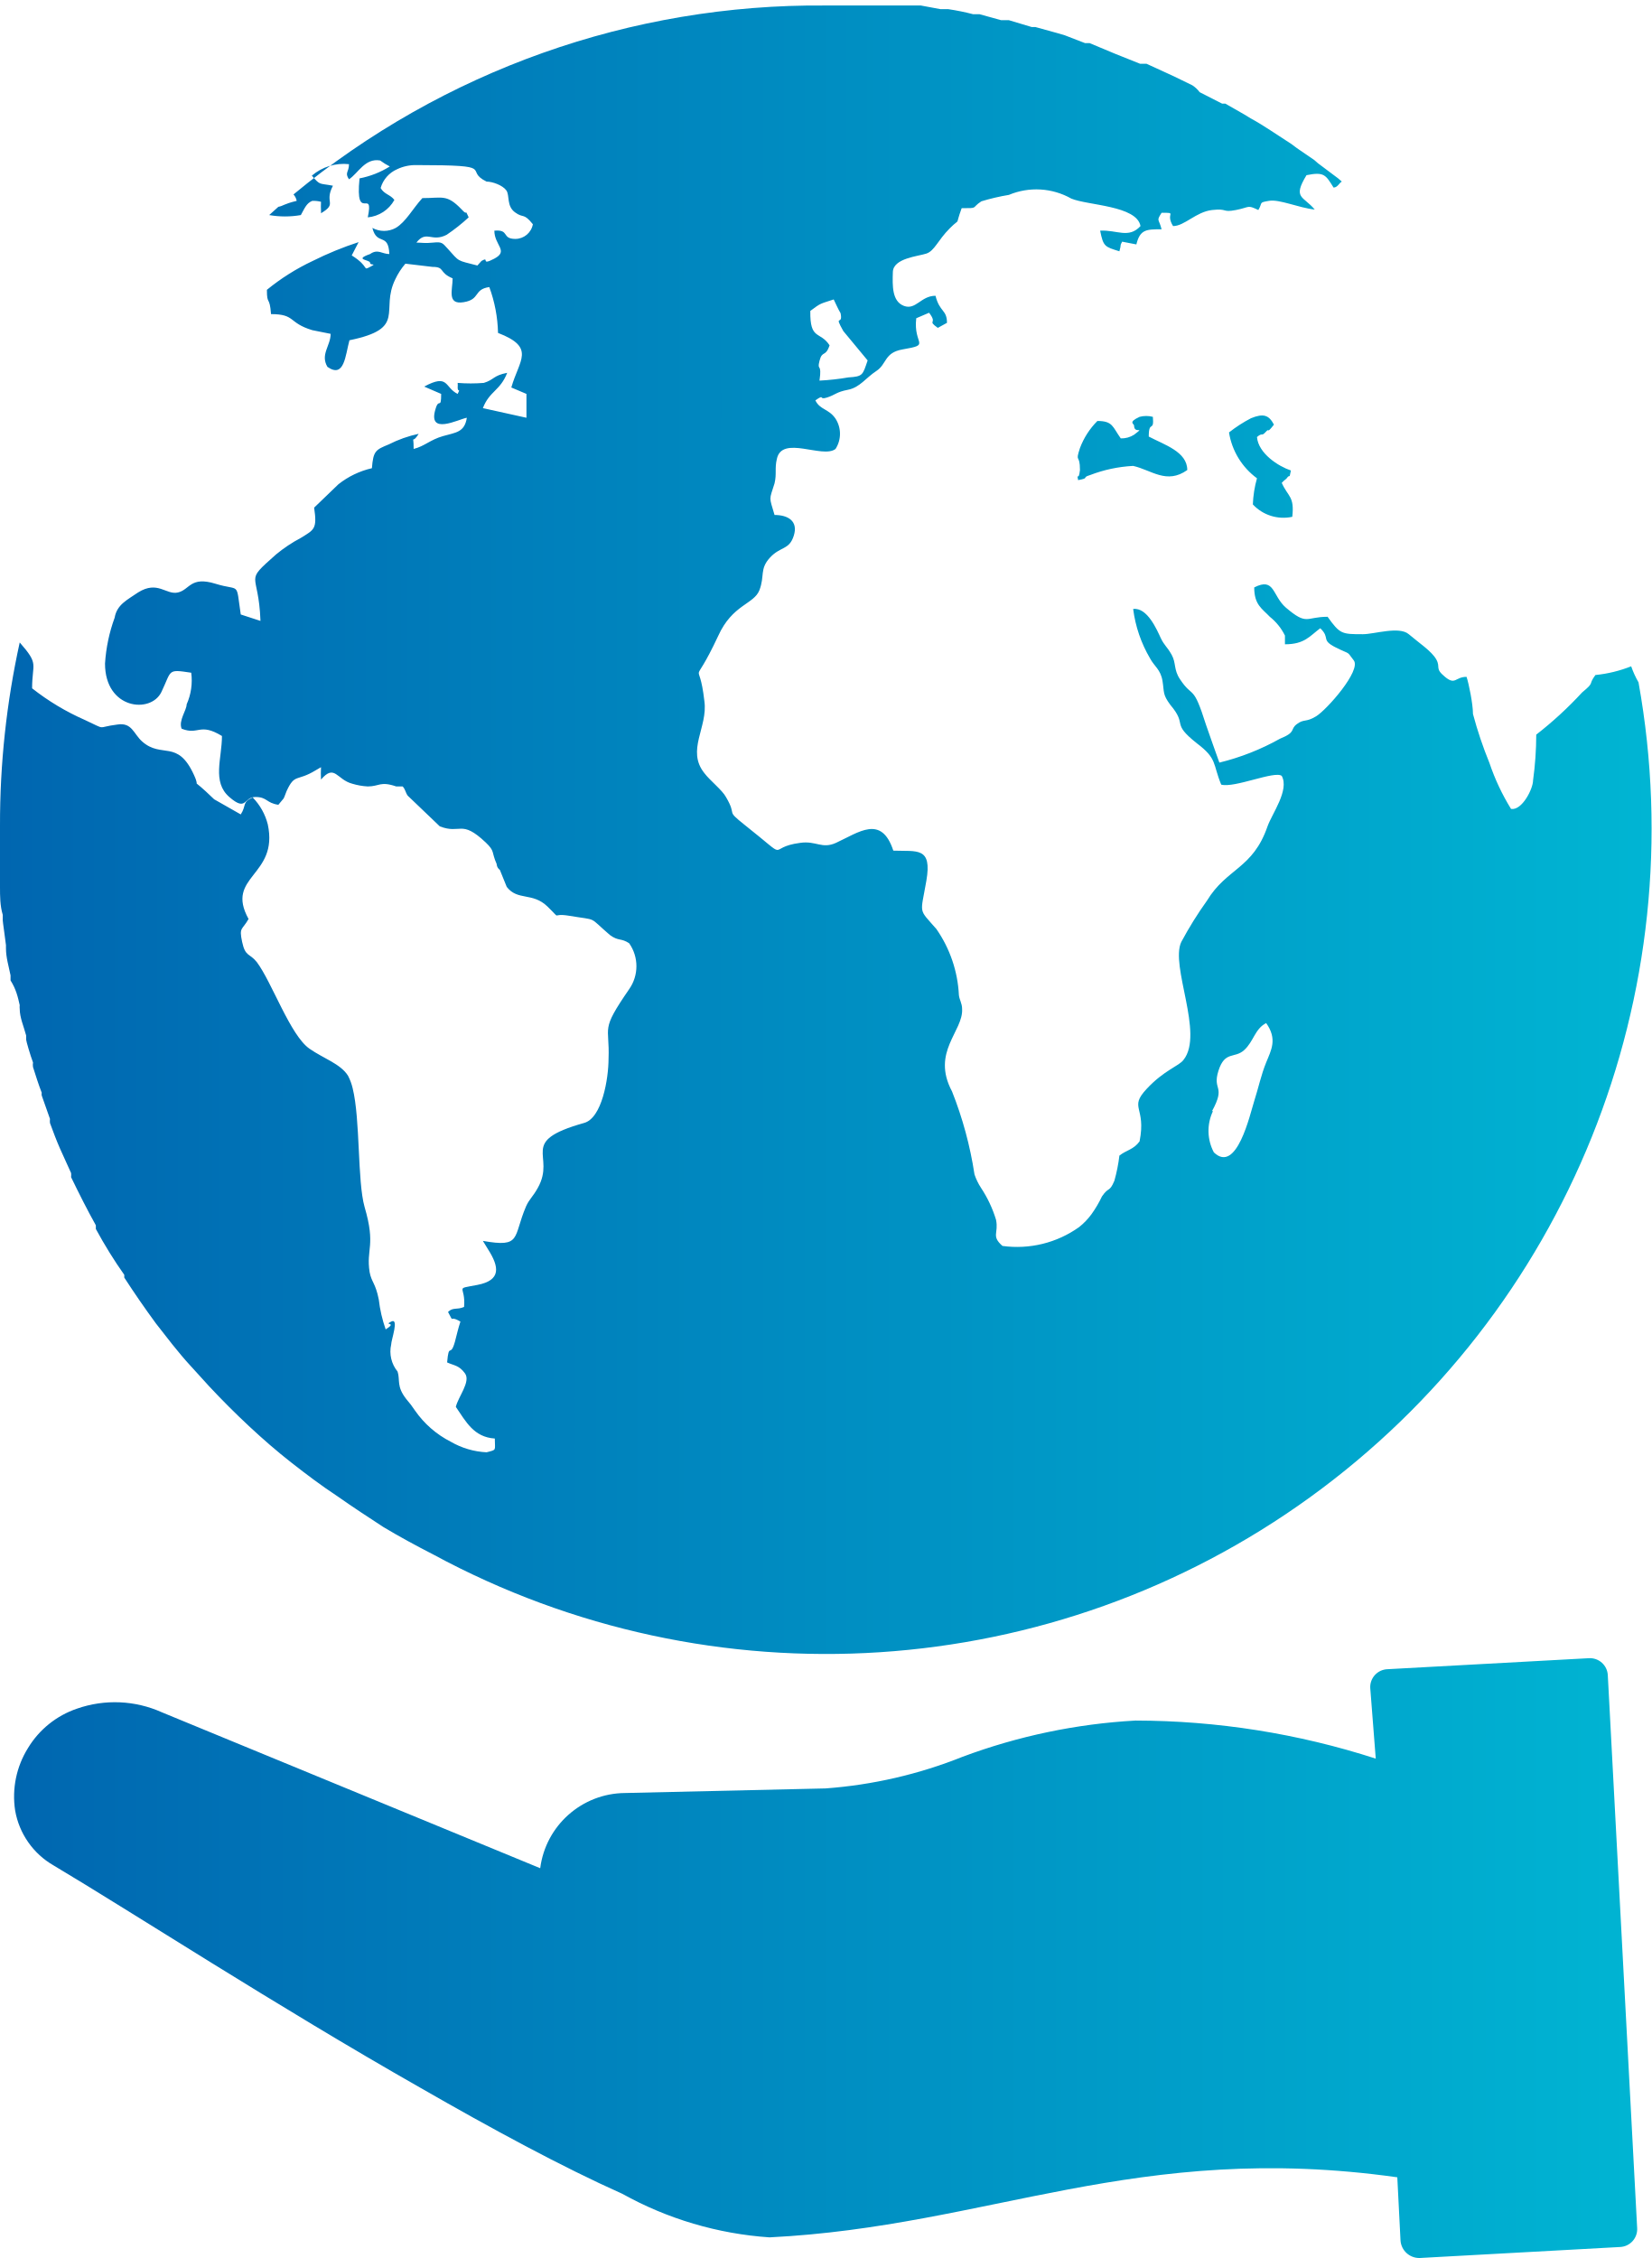
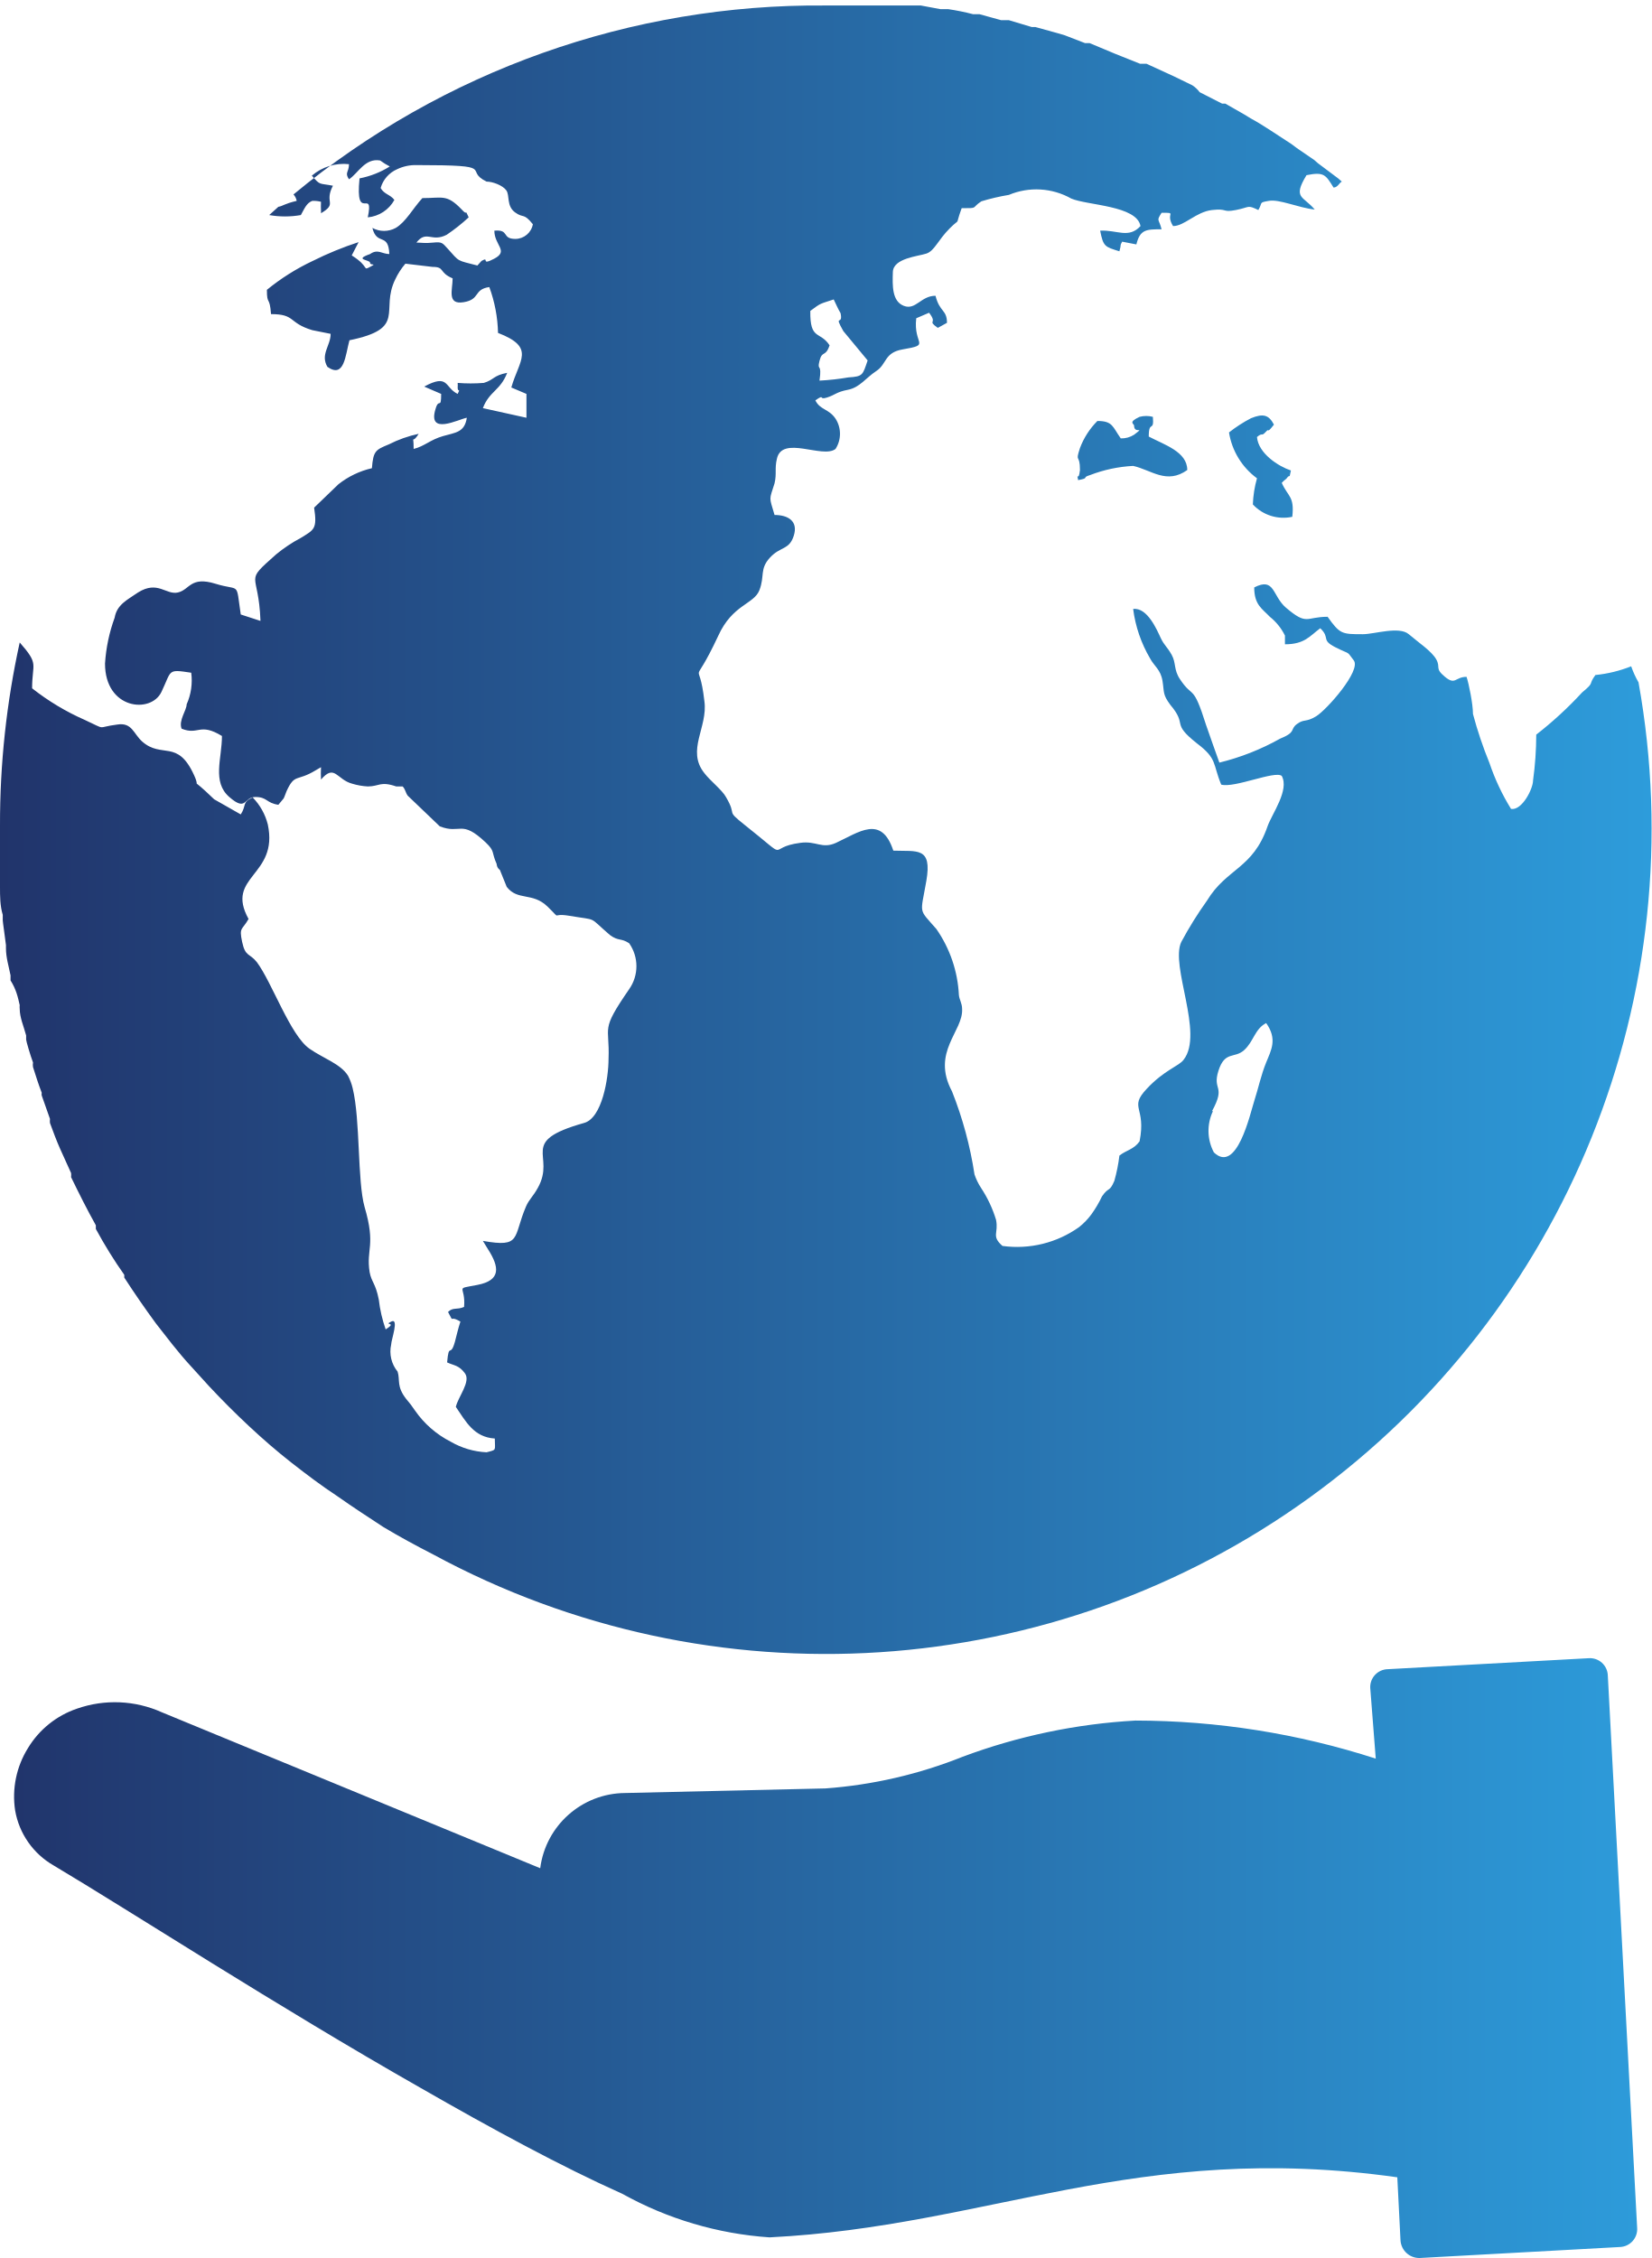
<svg xmlns="http://www.w3.org/2000/svg" viewBox="0 0 36.01 49.24">
  <defs>
    <style>.cls-1{fill:url(#linear-gradient);}</style>
    <linearGradient id="linear-gradient" y1="24.62" x2="36.01" y2="24.62" gradientUnits="userSpaceOnUse">
-       <stop offset="0" stop-color="#0066b0" />
-       <stop offset="1" stop-color="#00b5d3" />
+       <stop offset="0" stop-color="#21346B" />
+       <stop offset="1" stop-color="#2D9CDB" />
    </linearGradient>
  </defs>
  <g id="Layer_2" data-name="Layer 2">
    <g id="Layer_1-2" data-name="Layer 1">
      <path class="cls-1" d="M34.65,36.16l-4.39.24a.39.39,0,0,0-.38.41h0L30,38.35a17.11,17.11,0,0,0-5.24-.83,12.81,12.81,0,0,0-3.77.79A10,10,0,0,1,18,39l-4.37.1a1.88,1.88,0,0,0-1.85,1.64L3.53,37.34h0a2.5,2.5,0,0,0-1.85-.08h0a2,2,0,0,0-1.07.86,2,2,0,0,0-.28,1.36,1.72,1.72,0,0,0,.84,1.2h0c1.68,1,4.87,3.07,8,4.85,1.55.89,3.08,1.72,4.4,2.31a7.68,7.68,0,0,0,3.21.95h0c4.8-.24,8-2.11,13.69-1.31l.07,1.38a.41.41,0,0,0,.42.38L35.33,49a.39.39,0,0,0,.37-.42l-.64-12.05A.39.39,0,0,0,34.65,36.16Zm1.06-21.42,0,.14h0ZM.43,21.92a.31.31,0,0,0,0,.08c0,.19.09.39.14.58,0,0,0,.06,0,.09s.09.34.15.5a.3.3,0,0,0,0,.1c.06.19.12.38.19.56a.14.14,0,0,0,0,.06l.18.51a.36.36,0,0,0,0,.09c.07.19.14.38.22.56h0l.24.53a.36.36,0,0,1,0,.09c.17.35.35.71.54,1.05l0,.08c.19.35.4.69.62,1l0,.06q.33.51.69,1l0,0,.36.46h0c.13.16.26.32.4.47l0,0,.4.44,0,0q.42.45.87.87l0,0c.3.28.61.55.93.8l0,0c.32.25.65.5,1,.73l0,0c.34.24.68.46,1,.67l0,0c.35.21.72.41,1.09.6h0A18,18,0,0,0,35.73,14.88a2,2,0,0,1-.16-.35,2.88,2.88,0,0,1-.78.19v0c-.17.23,0,.14-.29.38a8.23,8.23,0,0,1-1,.92,7.43,7.43,0,0,1-.07,1c0,.18-.24.66-.48.62a4.85,4.85,0,0,1-.47-1,8.93,8.93,0,0,1-.36-1.07c0-.22-.09-.66-.14-.81-.25,0-.24.19-.47,0s-.09-.2-.19-.38-.39-.37-.6-.55-.75,0-1,0c-.46,0-.5,0-.77-.38-.48,0-.44.2-.91-.2-.3-.26-.24-.67-.69-.44,0,.38.17.46.34.64a1.2,1.2,0,0,1,.33.41s0,.17,0,.19c.43,0,.54-.18.77-.35.23.22,0,.25.34.42s.22.06.39.28-.59,1.08-.82,1.22-.26.05-.42.17,0,.17-.37.32a5.25,5.25,0,0,1-1.32.52c-.1-.27-.19-.54-.29-.82-.29-.92-.28-.56-.57-1-.14-.21-.08-.35-.18-.53s-.16-.2-.24-.37-.29-.67-.6-.63a2.83,2.83,0,0,0,.37,1.08c.09.17.23.24.27.49s0,.29.17.52c.39.46,0,.38.58.84.45.34.34.44.53.9.29.08,1.17-.31,1.32-.19.17.31-.21.82-.31,1.1-.32.93-.89.91-1.32,1.62a8.23,8.23,0,0,0-.56.9c-.25.52.5,2,.05,2.57-.1.14-.42.22-.81.64s0,.38-.15,1.14c-.13.18-.29.19-.44.31a3.55,3.55,0,0,1-.11.55c-.11.26-.12.12-.27.34a2.5,2.5,0,0,1-.23.39,1.46,1.46,0,0,1-.27.28,2.33,2.33,0,0,1-1.67.41c-.25-.22-.08-.27-.14-.57a2.67,2.67,0,0,0-.33-.7v0a1.28,1.28,0,0,1-.14-.29,8.27,8.27,0,0,0-.49-1.81c-.46-.86.25-1.31.22-1.8,0-.12-.06-.2-.07-.3a2.76,2.76,0,0,0-.49-1.44c-.4-.46-.35-.3-.22-1.05s-.2-.64-.72-.66c-.26-.79-.75-.4-1.25-.17-.31.14-.43-.05-.78,0-.78.1-.16.44-1.21-.39-.44-.35-.15-.17-.41-.61-.08-.15-.35-.36-.47-.52-.4-.5.08-1,0-1.57-.12-1.06-.3-.14.3-1.42.31-.69.78-.69.9-1s0-.46.23-.71.42-.16.52-.48-.13-.45-.42-.45c-.12-.41-.12-.31,0-.69.05-.21,0-.32.05-.53.11-.53,1,0,1.28-.22a.61.61,0,0,0,0-.66c-.15-.22-.34-.19-.44-.4.22-.15.06,0,.25-.06s.2-.12.46-.17.39-.26.62-.41.17-.4.57-.47c.64-.11.23-.09.3-.68l.28-.12c.2.26-.06.15.19.33l.2-.11c0-.29-.16-.23-.25-.59-.32,0-.43.32-.69.22s-.25-.44-.24-.74.55-.34.73-.4.25-.29.51-.55.1,0,.26-.44c.38,0,.2,0,.43-.15h0A4.71,4.71,0,0,1,22,4.25a1.55,1.55,0,0,1,1.36.08c.35.15,1.43.15,1.51.6-.26.28-.51.08-.88.1.07.35.1.35.42.45.05-.17,0-.1.06-.21l.31.06C24.86,5,25,5,25.33,5c-.06-.24-.12-.17,0-.36.36,0,.07,0,.25.29.25,0,.5-.31.85-.35s.21.06.52,0,.24-.12.49,0c.1-.17,0-.16.23-.2s.64.15,1,.19c-.25-.3-.49-.24-.18-.75.39-.08.42,0,.59.27.09,0,.13-.11.18-.13l-.08-.07-.44-.33-.08-.07-.38-.26-.12-.09-.46-.3,0,0c-.14-.09-.28-.18-.43-.26l-.13-.08-.42-.24-.07,0-.49-.25A.61.61,0,0,0,26,1.86l-.39-.19-.13-.06L25,1.39l-.14,0-.4-.16-.15-.06L23.76.94l-.1,0L23.22.77,23.05.72,22.58.59l-.08,0L22,.44l-.17,0L21.36.31l-.14,0A5.07,5.07,0,0,0,20.68.2l-.17,0L20.08.12l-.17,0-.55,0h-.13l-.46,0H18A17.94,17.94,0,0,0,6.4,4.24v0a.29.29,0,0,1,.07.14c-.29.07-.29.11-.4.13l-.2.18a2,2,0,0,0,.69,0c.08-.14.12-.26.25-.31A.69.69,0,0,1,7,4.4a1.77,1.77,0,0,0,0,.2.23.23,0,0,0,0,0s0,0,0,.05c.37-.22.06-.22.26-.6-.31-.06-.27,0-.46-.22a1.07,1.07,0,0,1,.81-.25c0,.18-.1.18,0,.33.2-.13.35-.47.68-.41a1.48,1.48,0,0,0,.21.13,1.94,1.94,0,0,1-.66.26c-.1,1,.32.17.18.85a.74.74,0,0,0,.58-.38c-.09-.12-.22-.12-.3-.26a.64.64,0,0,1,.36-.41.93.93,0,0,1,.42-.09c1.83,0,1,.1,1.53.36.13,0,.35.08.43.19s0,.34.19.48.18,0,.39.26a.39.39,0,0,1-.38.32c-.31,0-.12-.21-.46-.18,0,.32.32.44,0,.61s-.09-.06-.28.05l0,0,0,0-.09.1c-.46-.12-.38-.07-.65-.37-.11-.12-.12-.15-.31-.13s-.26,0-.37,0c.22-.28.33,0,.66-.17a4,4,0,0,0,.48-.38c-.1-.22,0,0-.16-.18-.32-.33-.41-.24-.85-.24-.21.23-.36.52-.58.65a.53.53,0,0,1-.51,0c.1.4.35.09.37.57-.16,0-.25-.12-.42,0-.37.13,0,.12,0,.19s.17,0,0,.09,0,0-.4-.25l.15-.29a7.24,7.24,0,0,0-1,.41,4.83,4.83,0,0,0-1,.63c0,.35.06.12.09.53.54,0,.37.19.9.35l.4.08c0,.26-.23.45-.07.72.37.26.39-.25.48-.58,1.27-.26.66-.64,1-1.33a1.5,1.5,0,0,1,.22-.34l.59.07c.28,0,.13.12.44.25,0,.25-.13.58.24.52s.21-.28.56-.33a3.09,3.09,0,0,1,.19,1c.83.32.46.59.29,1.19l.33.14c0,.18,0,.35,0,.52l-.95-.21c.14-.37.38-.38.53-.77-.31.06-.28.15-.51.22a3.55,3.55,0,0,1-.57,0,.56.56,0,0,1,0,.1c0,.12.07,0,0,.14-.29-.14-.19-.45-.73-.16l.37.16c0,.35-.05.08-.12.32-.19.6.5.23.68.2-.05.32-.24.32-.52.4s-.4.22-.64.28c0-.38-.06-.06.11-.33a2.66,2.66,0,0,0-.65.23h0c-.29.12-.34.14-.37.52a1.84,1.84,0,0,0-.73.35l-.53.51,0,0c.07.47,0,.48-.29.66a3.17,3.17,0,0,0-.54.36c-.72.64-.38.34-.34,1.45l-.43-.14c-.11-.74,0-.5-.55-.67s-.56.13-.82.19-.44-.27-.87,0c-.23.16-.46.26-.51.55a3.57,3.57,0,0,0-.21,1c0,1,1,1.1,1.23.62s.12-.5.65-.42a1.28,1.28,0,0,1-.1.69c0,.13-.18.35-.11.53.37.15.39-.14.88.16,0,.49-.22,1,.16,1.33s.31,0,.57,0,.23.13.5.17c.15-.19.09-.07.18-.3.18-.39.22-.2.63-.45l.12-.07A2.44,2.44,0,0,0,7,17c.3-.35.34,0,.68.09a1.43,1.43,0,0,0,.34.06c.25,0,.27-.12.62,0l.14,0s0,0,0,0l0,0c.06.06.06.13.11.2l.7.67c.46.18.46-.16,1,.35.21.2.12.2.24.47,0,0,0,.08.07.13l.15.37c.24.31.56.11.89.43s.05.13.47.2c.65.11.4,0,.89.42.19.14.24.06.42.18a.87.87,0,0,1,0,1c-.64.93-.42.78-.45,1.52,0,.42-.14,1.3-.54,1.4-1.45.41-.6.69-1,1.41-.11.2-.19.25-.26.41-.29.68-.09.9-.94.75l.11.18c.25.39.29.68-.23.78s-.25,0-.29.48c-.16.07-.24,0-.35.11.15.28,0,.05.27.21-.05.15-.08.29-.12.44-.1.36-.13,0-.17.45.15.07.26.06.39.24s-.15.51-.2.73c.22.32.39.66.85.69,0,.27.05.24-.18.3a1.72,1.72,0,0,1-.78-.23,2.12,2.12,0,0,1-.78-.68,2.35,2.35,0,0,0-.19-.25c-.22-.28-.13-.41-.19-.6a.69.69,0,0,1-.14-.59c0-.1.18-.59,0-.5s.15,0-.12.17a3,3,0,0,1-.15-.65c-.07-.36-.16-.38-.2-.6-.08-.51.14-.57-.11-1.42-.16-.57-.09-1.9-.26-2.59a1.18,1.18,0,0,0-.1-.27c-.16-.26-.54-.38-.84-.59a.05.05,0,0,1,0,0c-.42-.29-.82-1.45-1.15-1.89-.16-.2-.25-.11-.32-.44s0-.25.14-.5c-.52-.94.66-.93.42-2.06a1.29,1.29,0,0,0-.33-.59c-.24.11-.13.17-.26.37l-.58-.33c-.59-.57-.27-.16-.44-.53-.36-.79-.7-.35-1.13-.73-.19-.17-.22-.42-.54-.37-.48.06-.21.13-.71-.1a5.31,5.31,0,0,1-1.15-.69c0-.56.16-.51-.27-1A18.38,18.38,0,0,0,0,18c0,.21,0,.41,0,.62a.57.57,0,0,0,0,.13,5.83,5.83,0,0,0,0,.59v0c0,.2,0,.41.06.61,0,0,0,.08,0,.12s.05.36.07.54c0,0,0,.05,0,.07,0,.2.06.39.1.59l0,.11C.35,21.57.39,21.74.43,21.92Zm26,2.31c.31-.57,0-.44.14-.88s.35-.26.56-.45.23-.46.48-.59c.25.35.11.59,0,.86s-.17.56-.26.84-.38,1.6-.88,1.12A1,1,0,0,1,26.45,24.23ZM18.18,6.53c.05.1.09.2.15.3.06.29-.16,0,.06.39l.53.64c-.11.32-.1.35-.42.37a5.26,5.26,0,0,1-.63.07c.06-.41-.06-.19,0-.43s.13-.07.22-.34c-.21-.32-.43-.1-.42-.75C17.91,6.6,17.88,6.63,18.18,6.53Zm5.33,3.94c.27-.05.06-.05.26-.11a3.05,3.05,0,0,1,.94-.2c.4.09.73.41,1.18.09,0-.4-.5-.55-.84-.73,0-.37.12-.08.09-.43a.57.57,0,0,0-.29,0c-.26.12-.12.15-.12.19,0,.2.26,0,0,.2a.51.51,0,0,1-.29.08c-.18-.25-.17-.38-.51-.38a1.67,1.67,0,0,0-.38.59c-.11.34,0,.11,0,.48,0,0,0,0,0,0C23.52,10.53,23.47,10.27,23.51,10.47Zm4.67.8c.05-.45-.09-.43-.23-.74a.65.65,0,0,1,.1-.09c.1-.14.05.05.1-.18-.27-.09-.71-.37-.74-.73.13-.11.09,0,.19-.11s0,.07.18-.16c-.11-.21-.23-.25-.5-.14a3.06,3.06,0,0,0-.48.31,1.54,1.54,0,0,0,.61,1,2.43,2.43,0,0,0-.09.57A.91.91,0,0,0,28.18,11.27Z" />
    </g>
  </g>
</svg>
